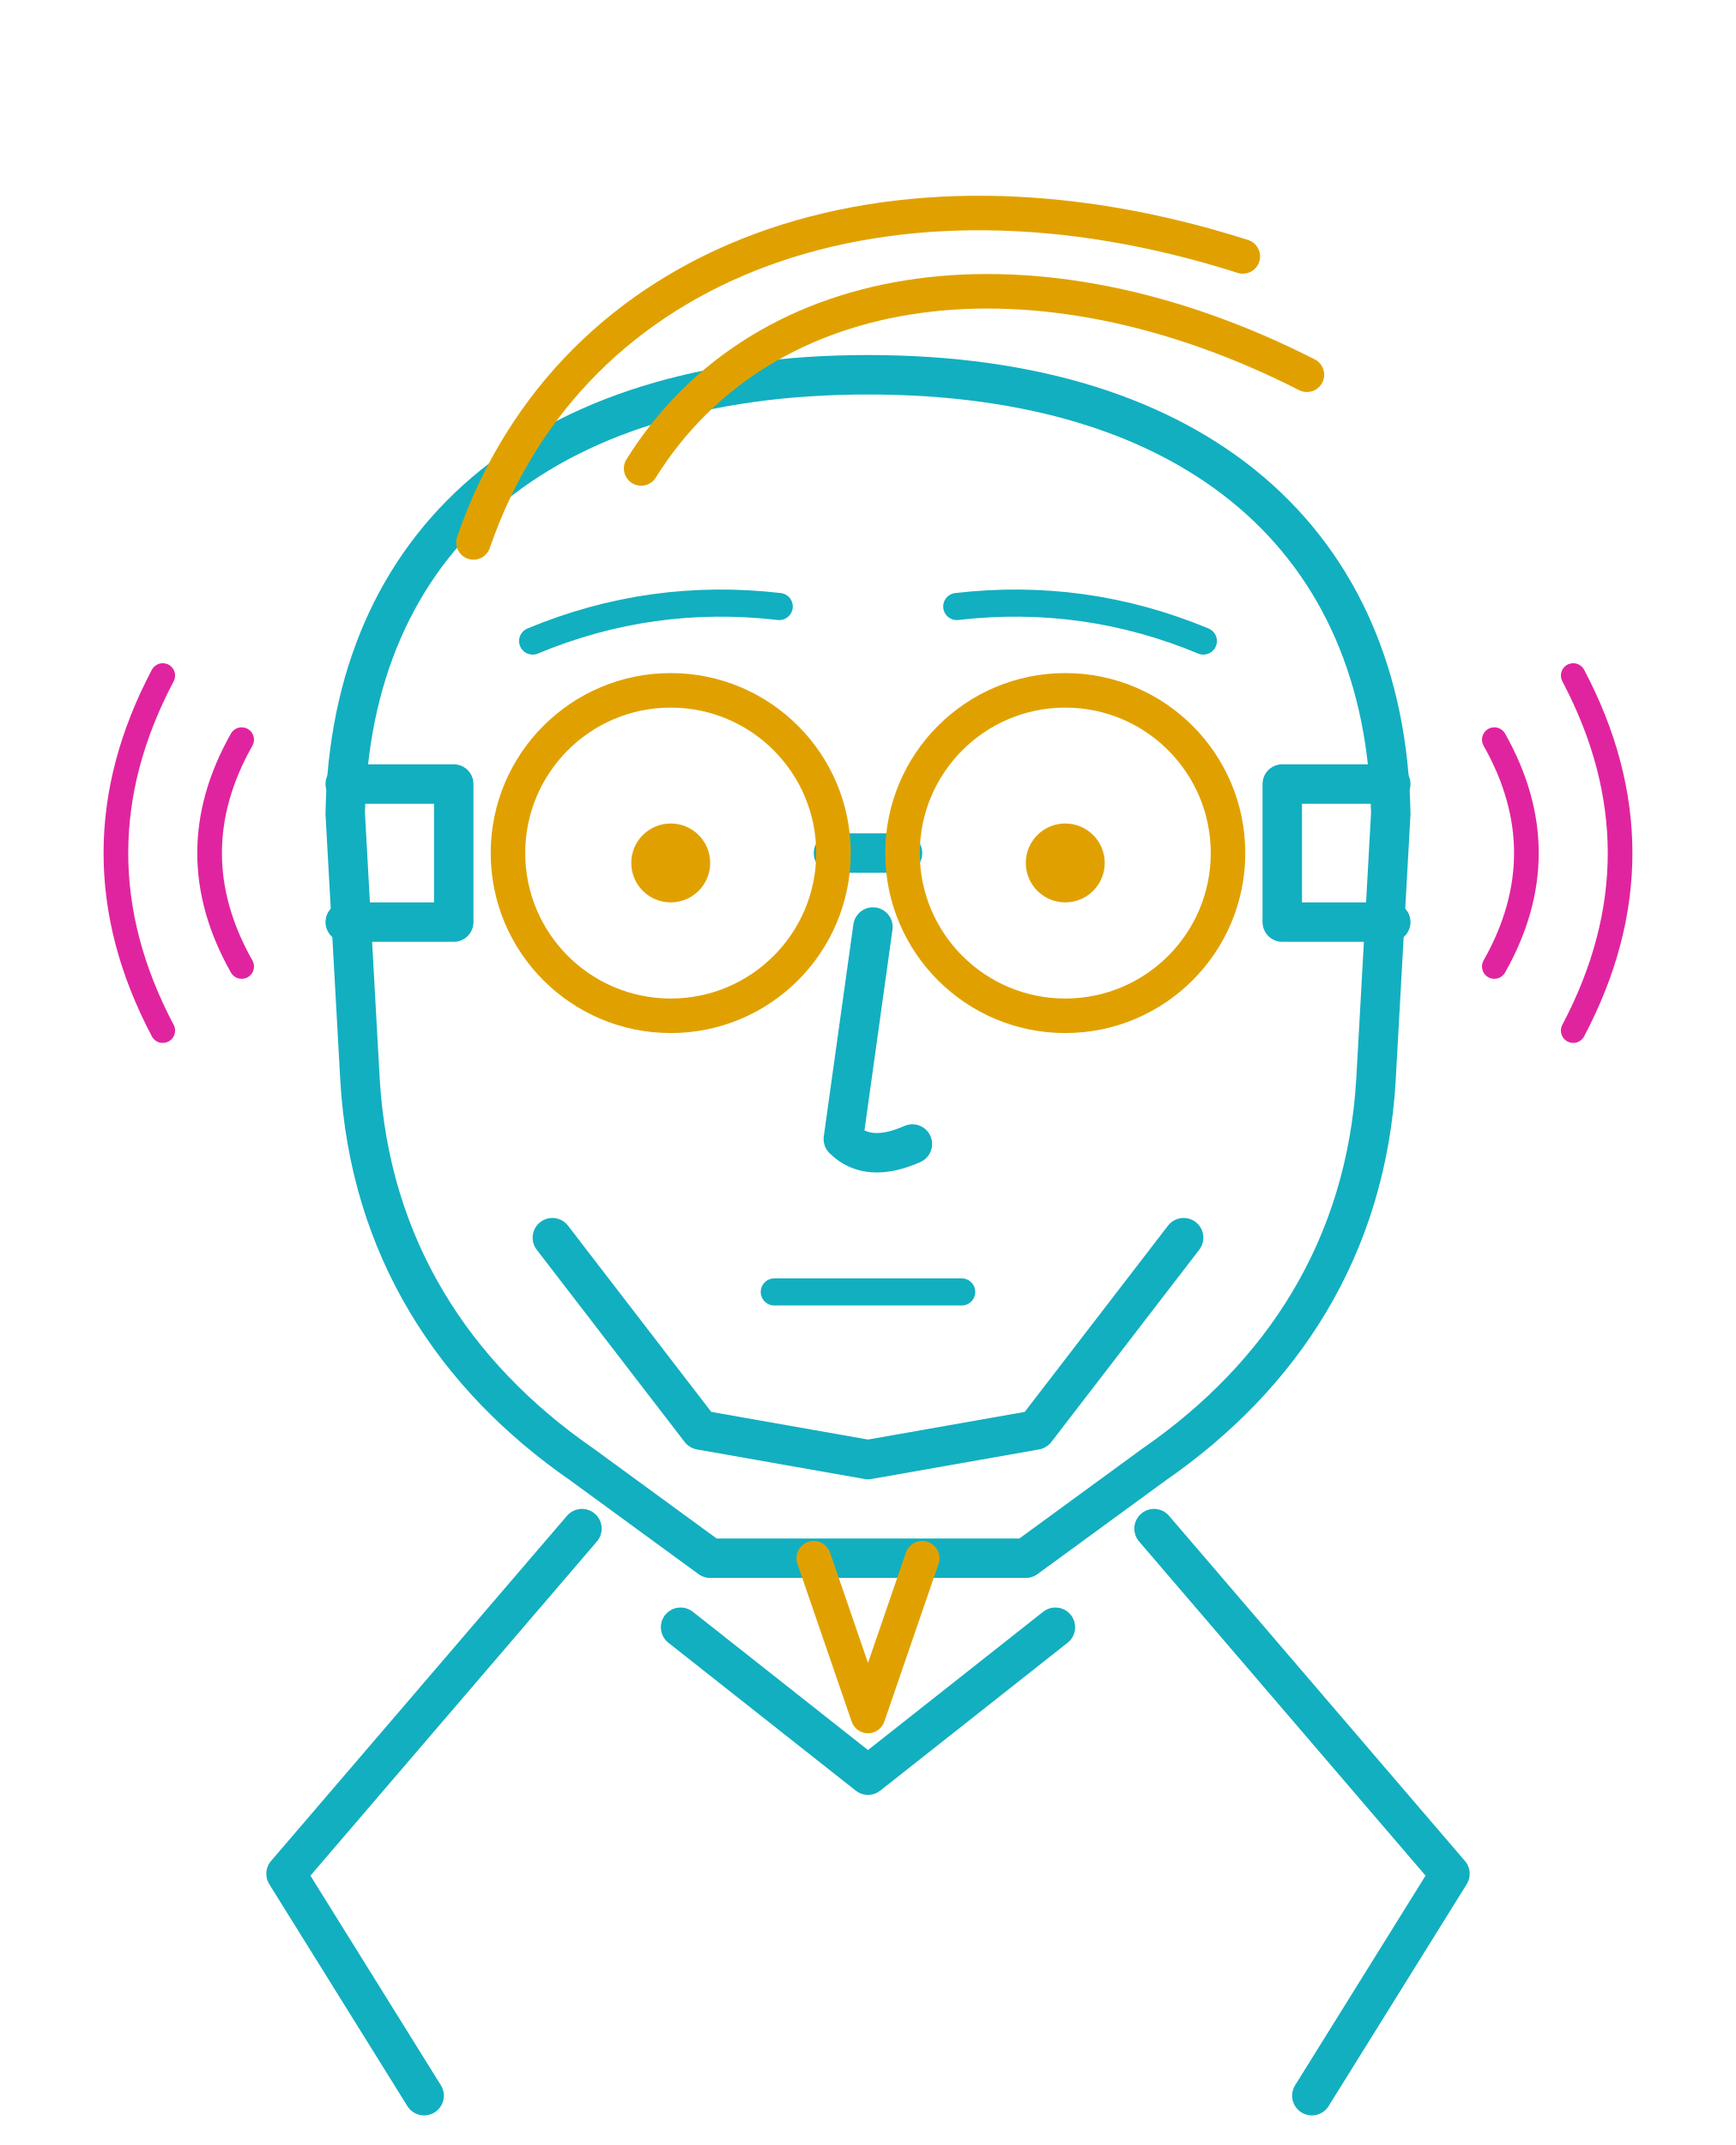
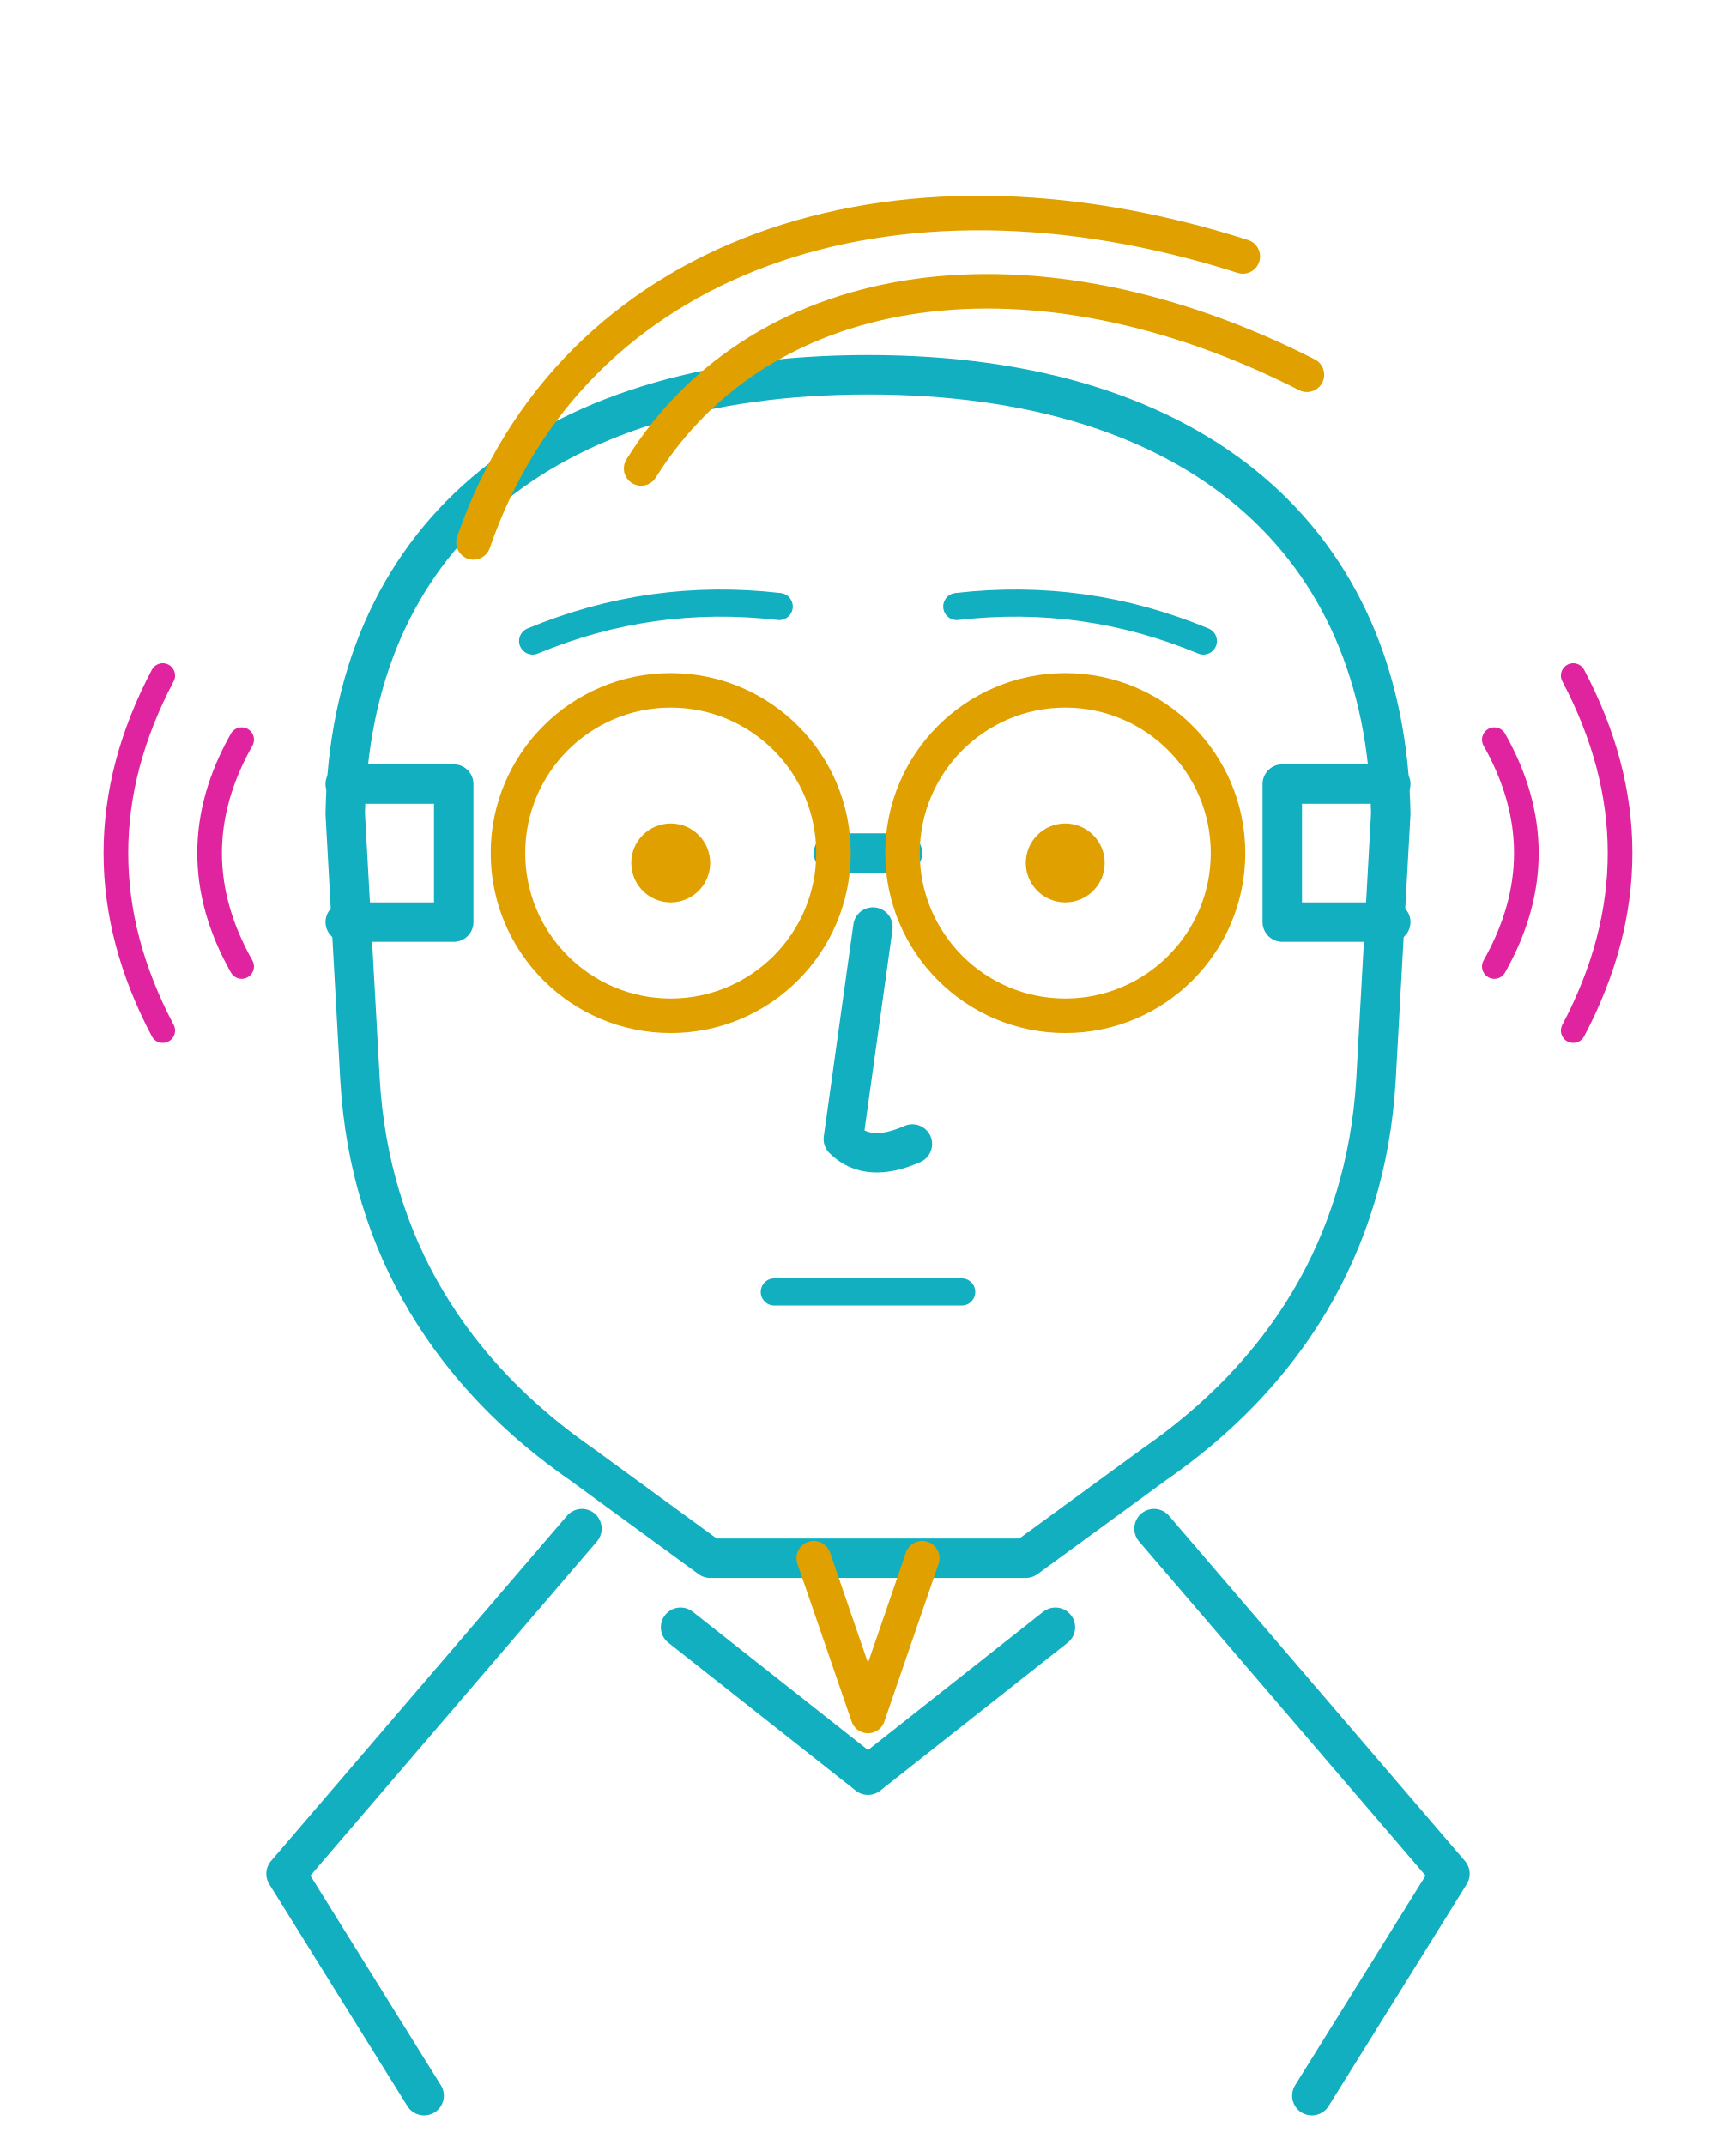
<svg xmlns="http://www.w3.org/2000/svg" viewBox="160 110 704 870" width="704" height="870">
  <g fill="none" stroke-linejoin="round" stroke-linecap="round">
    <g stroke="#12AFC0" stroke-width="16">
      <path d="M512 262 C646 262 722 330 724 440 L718 548 C714 616 680 668 628 704 L576 742 L448 742 L396 704 C344 668 310 616 306 548 L300 440 C302 330 378 262 512 262 Z" />
      <path d="M396 730 L276 870 M628 730 L748 870 M276 870 L332 960 M748 870 L692 960 M436 770 L512 830 L588 770" />
      <polyline points="300,428 344,428 344,484 300,484" />
      <polyline points="724,428 680,428 680,484 724,484" />
      <line x1="498" y1="456" x2="526" y2="456" />
-       <polyline points="384,612 444,690 512,702 580,690 640,612" />
      <path d="M514 486 L502 572 Q512 582 530 574" />
    </g>
    <g stroke="#E0A100" stroke-width="14">
      <path d="M352 330 C392 214 520 168 664 214" />
      <path d="M420 300 C470 220 580 206 690 262" />
      <circle cx="432" cy="456" r="66" />
      <circle cx="592" cy="456" r="66" />
      <polyline points="490,742 512,806 534,742" />
    </g>
    <g stroke="#12AFC0" stroke-width="11">
      <path d="M376 370 Q424 350 476 356" />
      <path d="M548 356 Q600 350 648 370" />
      <path d="M474 634 L550 634" />
    </g>
    <g fill="#E0A100" stroke="none">
      <circle cx="432" cy="460" r="16" />
      <circle cx="592" cy="460" r="16" />
    </g>
    <g stroke="#E0249F" stroke-width="10">
      <path d="M258 410 Q232 456 258 502" />
      <path d="M226 384 Q188 456 226 528" />
      <path d="M766 410 Q792 456 766 502" />
      <path d="M798 384 Q836 456 798 528" />
    </g>
  </g>
</svg>
